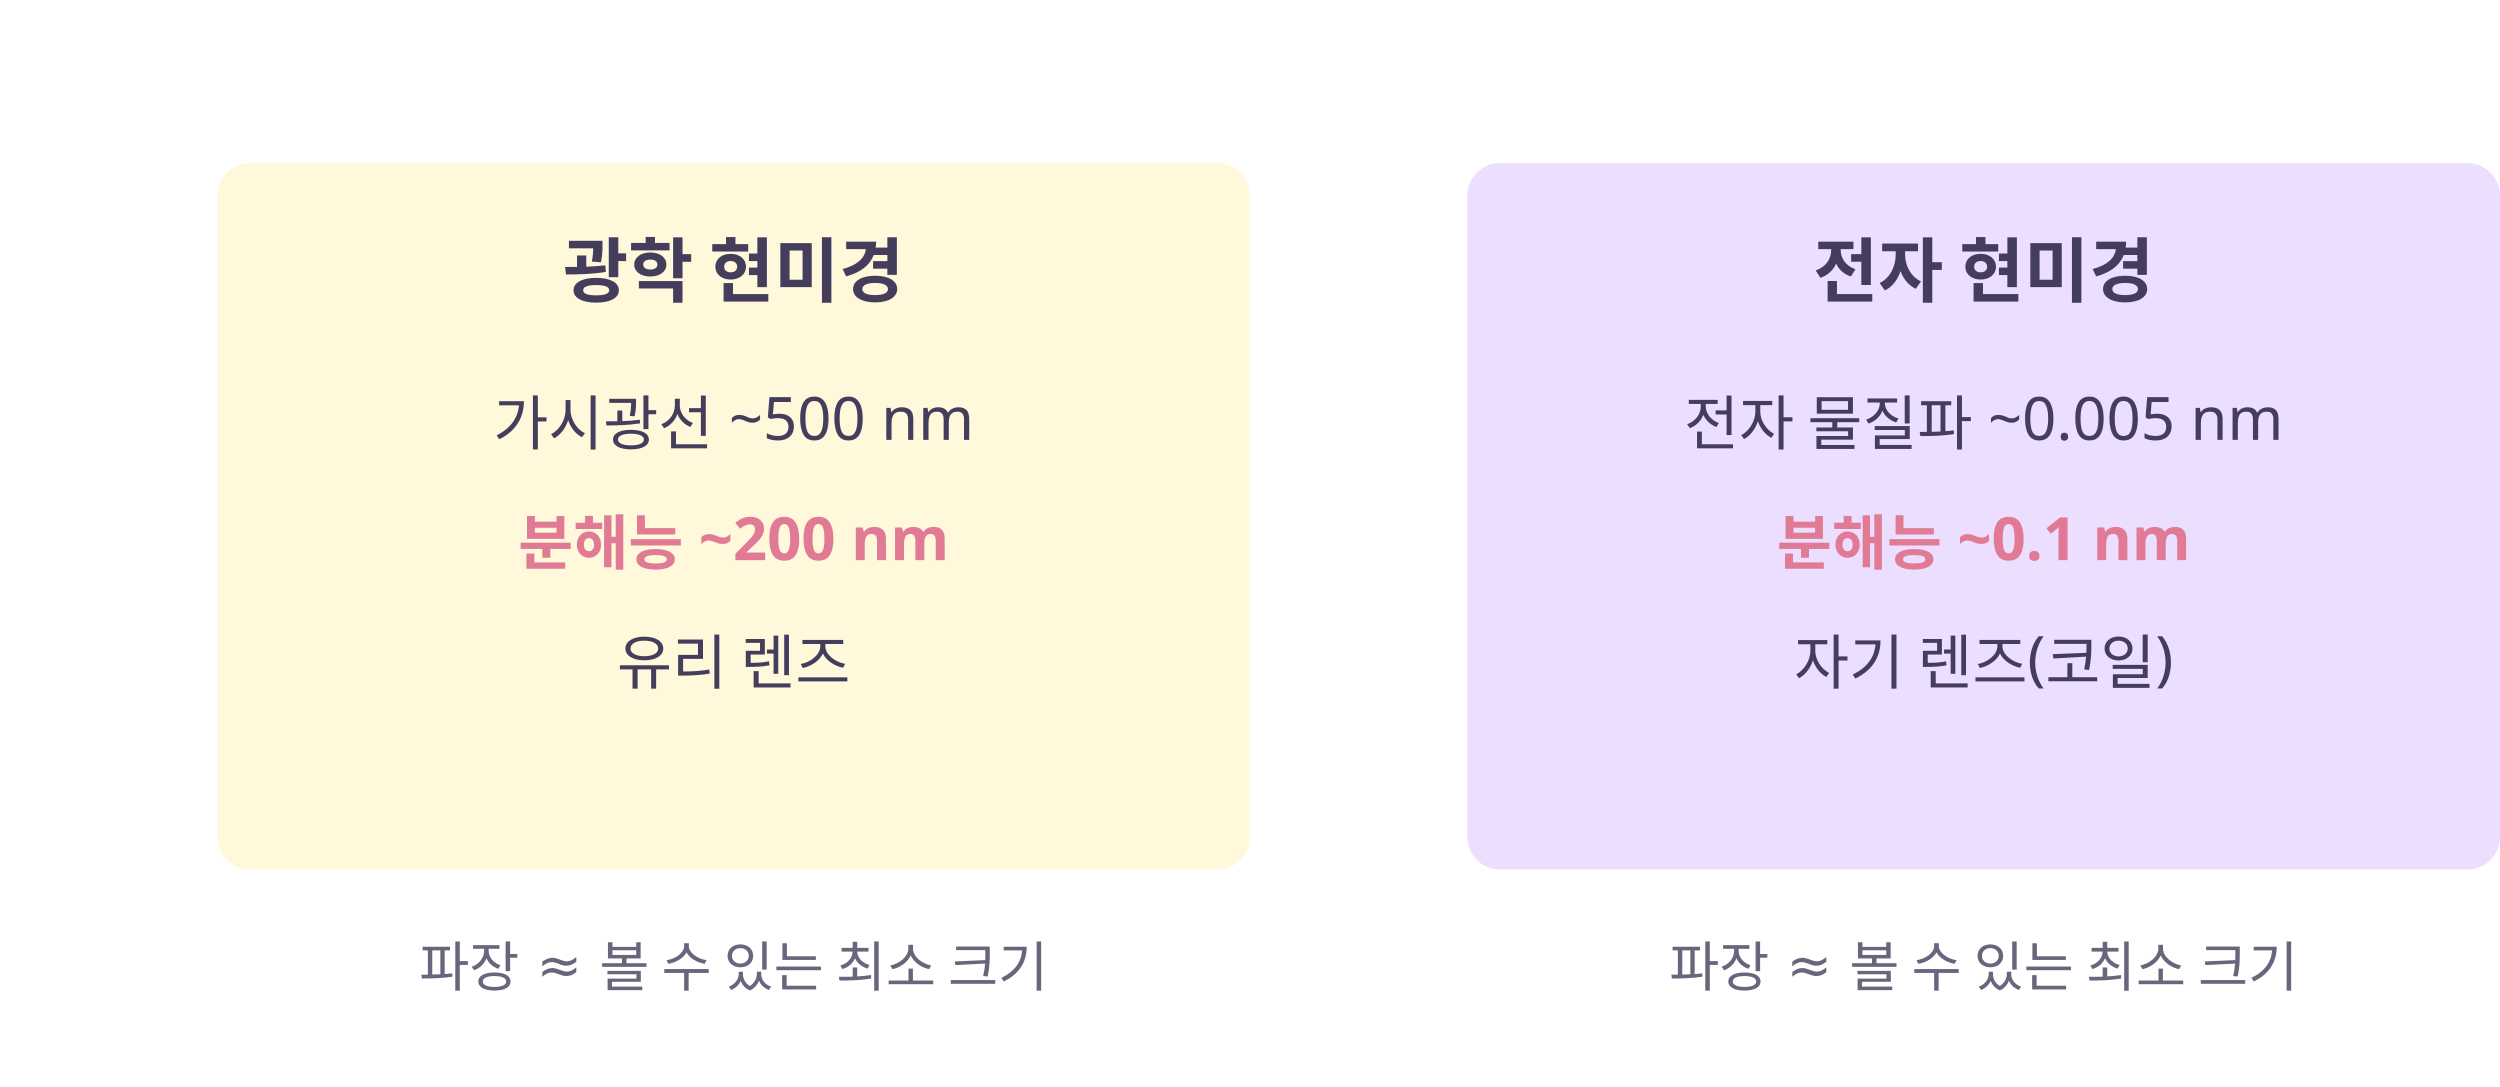
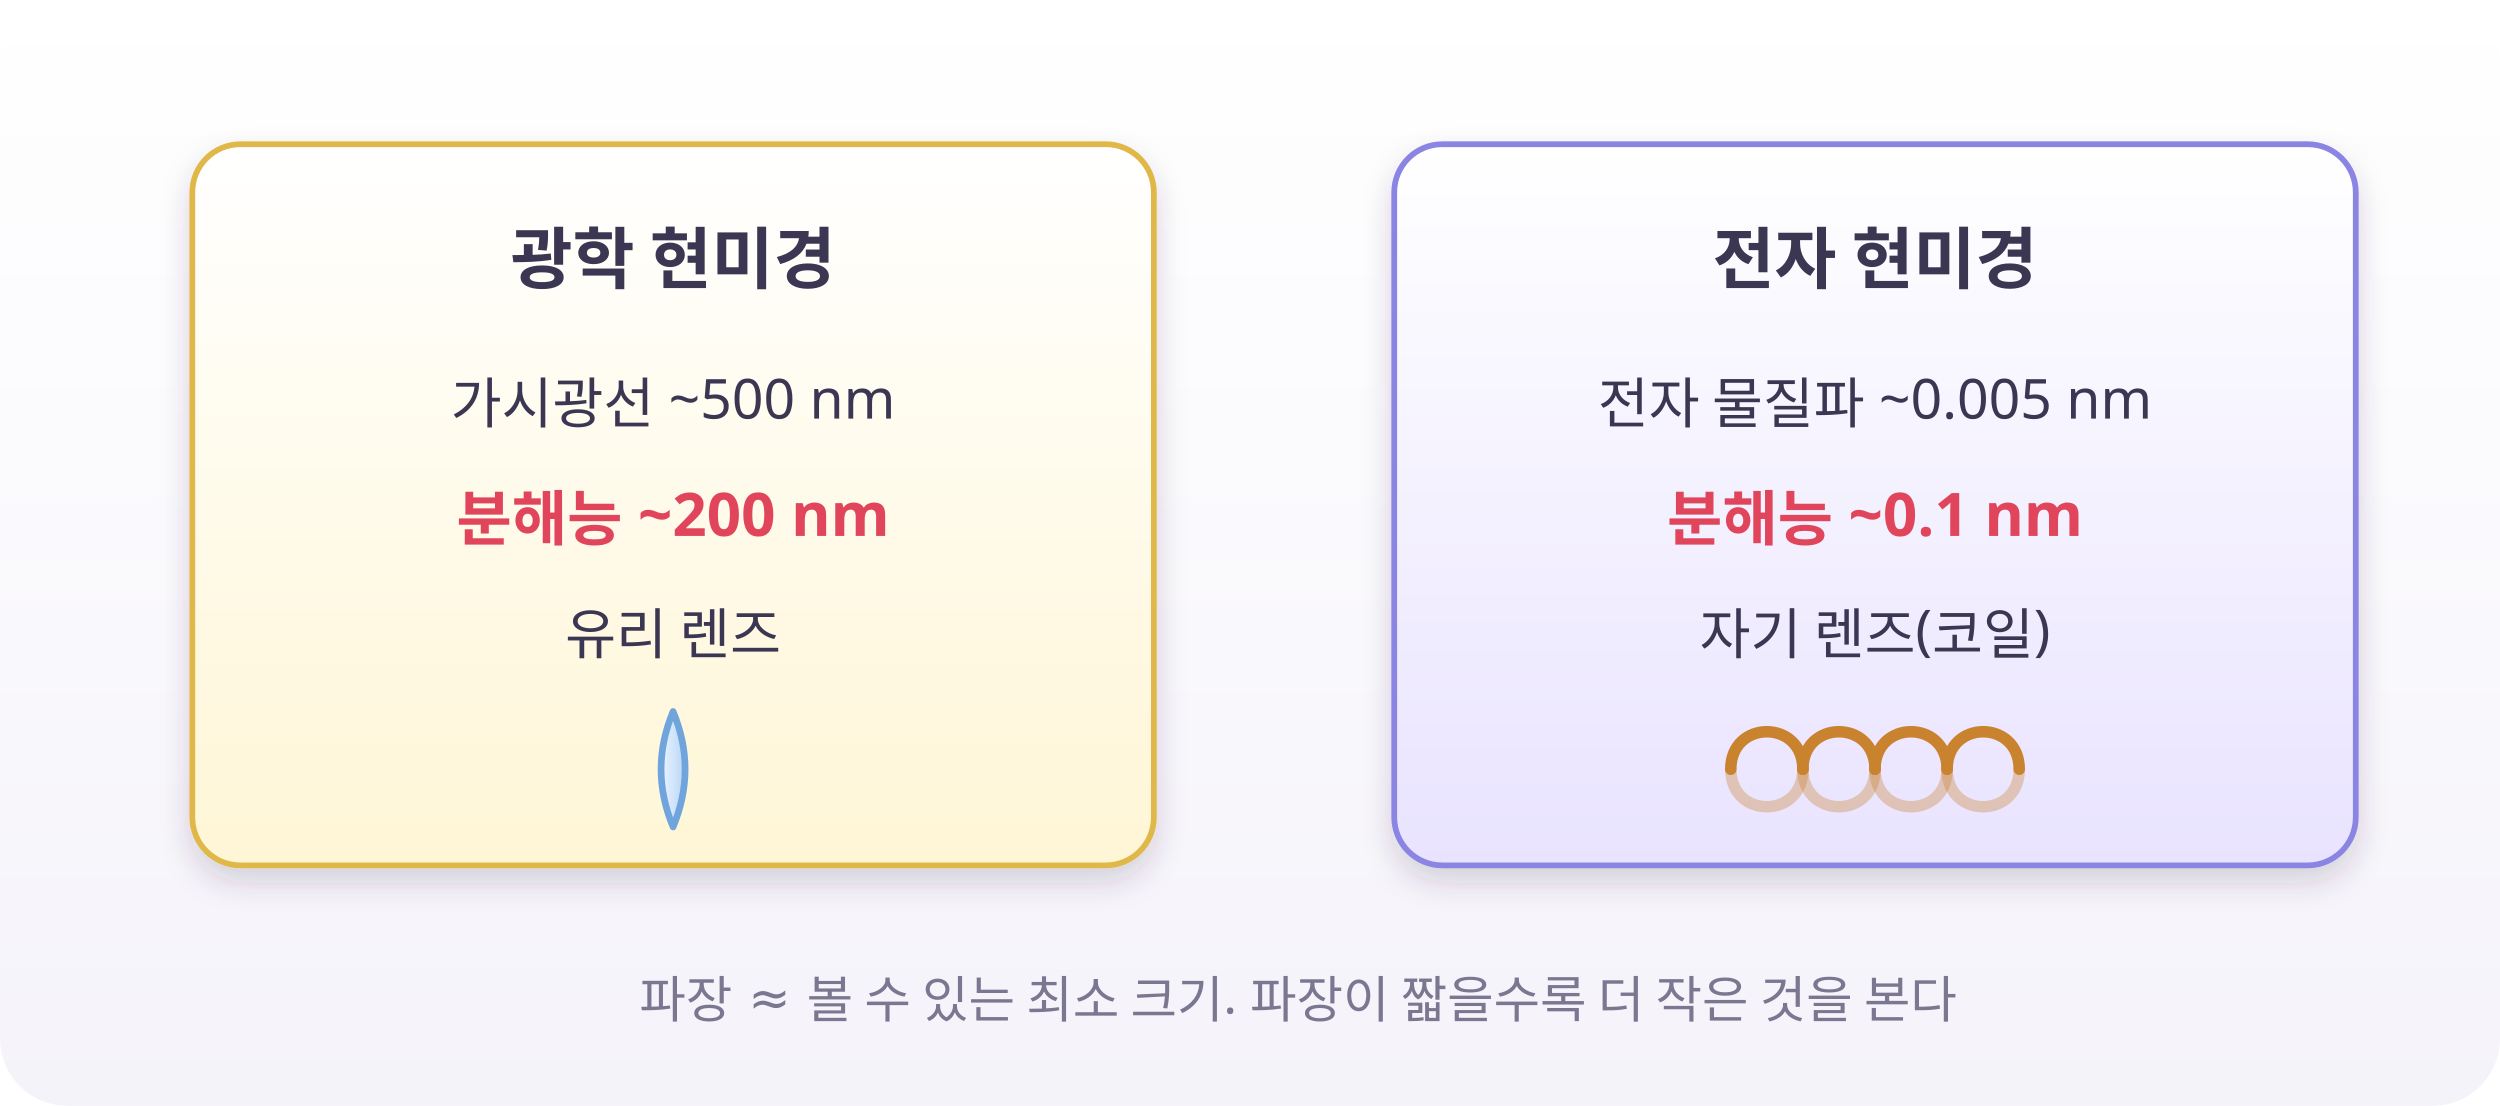
- <svg xmlns="http://www.w3.org/2000/svg" viewBox="0 0 460 200" role="img" aria-label="광학 현미경과 전자 현미경: 파장이 짧을수록 작은 것을 본다" style="max-width:100%;height:auto;display:block;color:#443E5C">
+ <svg xmlns="http://www.w3.org/2000/svg" viewBox="0 0 520 230" role="img" aria-label="광학 현미경과 전자 현미경: 파장이 짧을수록 작은 것을 본다" style="max-width:100%;height:auto;display:block">
  <defs>
-     <marker id="ah" viewBox="0 0 10 10" refX="9" refY="5" markerWidth="7" markerHeight="7" orient="auto-start-reverse">
-       <path d="M0 0 L10 5 L0 10 Z" fill="currentColor" />
-     </marker>
-     <marker id="ahs" viewBox="0 0 10 10" refX="1" refY="5" markerWidth="7" markerHeight="7" orient="auto-start-reverse">
-       <path d="M10 0 L0 5 L10 10 Z" fill="currentColor" />
-     </marker>
+     <linearGradient id="g1331" x1="50%" y1="0%" x2="50%" y2="100%">
+       <stop offset="0" stop-color="#FFFFFF" />
+       <stop offset="1" stop-color="#F5F3FA" />
+     </linearGradient>
+     <linearGradient id="g1332" x1="50%" y1="0%" x2="50%" y2="100%">
+       <stop offset="0" stop-color="#FFFFFF" />
+       <stop offset="1" stop-color="#FFF6D6" />
+     </linearGradient>
+     <filter id="s1333" x="-20%" y="-20%" width="140%" height="160%">
+       <feDropShadow dx="0" dy="3" stdDeviation="3" flood-color="#3B3652" flood-opacity="0.18" />
+     </filter>
+     <linearGradient id="g1334" x1="0%" y1="50%" x2="100%" y2="50%">
+       <stop offset="0" stop-color="#EAF4FF" />
+       <stop offset="1" stop-color="#B9D6F5" />
+     </linearGradient>
+     <linearGradient id="g1335" x1="50%" y1="0%" x2="50%" y2="100%">
+       <stop offset="0" stop-color="#FFFFFF" />
+       <stop offset="1" stop-color="#E9E3FF" />
+     </linearGradient>
+     <filter id="s1336" x="-20%" y="-20%" width="140%" height="160%">
+       <feDropShadow dx="0" dy="3" stdDeviation="3" flood-color="#3B3652" flood-opacity="0.18" />
+     </filter>
  </defs>
-   <rect x="40.0" y="30.0" width="190.0" height="130.0" fill="#FFF1B5" stroke="none" stroke-width="1.6" rx="6" opacity="0.5" />
-   <text x="135.0" y="50.0" text-anchor="middle" dominant-baseline="middle" fill="currentColor" style="font-family:'IBM Plex Sans KR','Apple SD Gothic Neo',sans-serif;font-size:13px;font-weight:700" opacity="1">광학 현미경</text>
-   <text x="135.0" y="78.0" text-anchor="middle" dominant-baseline="middle" fill="currentColor" style="font-family:'IBM Plex Sans KR','Apple SD Gothic Neo',sans-serif;font-size:11px;font-weight:400" opacity="1">가시광선 ~500 nm</text>
-   <text x="135.0" y="100.0" text-anchor="middle" dominant-baseline="middle" fill="#E07A95" style="font-family:'IBM Plex Sans KR','Apple SD Gothic Neo',sans-serif;font-size:11px;font-weight:600" opacity="1">분해능 ~200 nm</text>
-   <text x="135.0" y="122.0" text-anchor="middle" dominant-baseline="middle" fill="currentColor" style="font-family:'IBM Plex Sans KR','Apple SD Gothic Neo',sans-serif;font-size:11px;font-weight:400" opacity="1">유리 렌즈</text>
-   <text x="135.0" y="178.0" text-anchor="middle" dominant-baseline="middle" fill="currentColor" style="font-family:'IBM Plex Sans KR','Apple SD Gothic Neo',sans-serif;font-size:10px;font-weight:400" opacity="0.8">파장 ≈ 볼 수 있는 최소 크기</text>
-   <rect x="270.0" y="30.0" width="190.0" height="130.0" fill="#DABDFF" stroke="none" stroke-width="1.6" rx="6" opacity="0.5" />
-   <text x="365.0" y="50.0" text-anchor="middle" dominant-baseline="middle" fill="currentColor" style="font-family:'IBM Plex Sans KR','Apple SD Gothic Neo',sans-serif;font-size:13px;font-weight:700" opacity="1">전자 현미경</text>
-   <text x="365.0" y="78.0" text-anchor="middle" dominant-baseline="middle" fill="currentColor" style="font-family:'IBM Plex Sans KR','Apple SD Gothic Neo',sans-serif;font-size:11px;font-weight:400" opacity="1">전자 물질파 ~0.005 nm</text>
-   <text x="365.0" y="100.0" text-anchor="middle" dominant-baseline="middle" fill="#E07A95" style="font-family:'IBM Plex Sans KR','Apple SD Gothic Neo',sans-serif;font-size:11px;font-weight:600" opacity="1">분해능 ~0.1 nm</text>
-   <text x="365.0" y="122.0" text-anchor="middle" dominant-baseline="middle" fill="currentColor" style="font-family:'IBM Plex Sans KR','Apple SD Gothic Neo',sans-serif;font-size:11px;font-weight:400" opacity="1">자기 렌즈(코일)</text>
-   <text x="365.0" y="178.0" text-anchor="middle" dominant-baseline="middle" fill="currentColor" style="font-family:'IBM Plex Sans KR','Apple SD Gothic Neo',sans-serif;font-size:10px;font-weight:400" opacity="0.8">파장 ≈ 볼 수 있는 최소 크기</text>
+   <rect x="0.0" y="0.0" width="520.0" height="230.0" fill="url(#g1331)" stroke="none" stroke-width="1.4" rx="14" opacity="1" />
+   <rect x="40.0" y="30.0" width="200.0" height="150.0" fill="url(#g1332)" stroke="#E0B84A" stroke-width="1.2" rx="10" opacity="1" filter="url(#s1333)" />
+   <text x="140.0" y="54.0" text-anchor="middle" dominant-baseline="middle" fill="#3B3652" style="font-family:'IBM Plex Sans KR','Apple SD Gothic Neo','Malgun Gothic',sans-serif;font-size:14px;font-weight:600" opacity="1">광학 현미경</text>
+   <text x="140.0" y="84.0" text-anchor="middle" dominant-baseline="middle" fill="#3B3652" style="font-family:'IBM Plex Sans KR','Apple SD Gothic Neo','Malgun Gothic',sans-serif;font-size:11.5px;font-weight:500" opacity="1">가시광선 ~500 nm</text>
+   <text x="140.0" y="108.0" text-anchor="middle" dominant-baseline="middle" fill="#E0455B" style="font-family:'IBM Plex Sans KR','Apple SD Gothic Neo','Malgun Gothic',sans-serif;font-size:12.5px;font-weight:600" opacity="1">분해능 ~200 nm</text>
+   <text x="140.0" y="132.0" text-anchor="middle" dominant-baseline="middle" fill="#3B3652" style="font-family:'IBM Plex Sans KR','Apple SD Gothic Neo','Malgun Gothic',sans-serif;font-size:11.5px;font-weight:500" opacity="1">유리 렌즈</text>
+   <path d="M140 148 Q 145 160 140 172 Q 135 160 140 148" fill="url(#g1334)" stroke="#6FA5DC" stroke-width="1.4" stroke-linejoin="round" stroke-linecap="round" opacity="1" />
+   <rect x="290.0" y="30.0" width="200.0" height="150.0" fill="url(#g1335)" stroke="#8A84E2" stroke-width="1.2" rx="10" opacity="1" filter="url(#s1336)" />
+   <text x="390.0" y="54.0" text-anchor="middle" dominant-baseline="middle" fill="#3B3652" style="font-family:'IBM Plex Sans KR','Apple SD Gothic Neo','Malgun Gothic',sans-serif;font-size:14px;font-weight:600" opacity="1">전자 현미경</text>
+   <text x="390.0" y="84.0" text-anchor="middle" dominant-baseline="middle" fill="#3B3652" style="font-family:'IBM Plex Sans KR','Apple SD Gothic Neo','Malgun Gothic',sans-serif;font-size:11.5px;font-weight:500" opacity="1">전자 물질파 ~0.005 nm</text>
+   <text x="390.0" y="108.0" text-anchor="middle" dominant-baseline="middle" fill="#E0455B" style="font-family:'IBM Plex Sans KR','Apple SD Gothic Neo','Malgun Gothic',sans-serif;font-size:12.5px;font-weight:600" opacity="1">분해능 ~0.1 nm</text>
+   <text x="390.0" y="132.0" text-anchor="middle" dominant-baseline="middle" fill="#3B3652" style="font-family:'IBM Plex Sans KR','Apple SD Gothic Neo','Malgun Gothic',sans-serif;font-size:11.5px;font-weight:500" opacity="1">자기 렌즈(코일)</text>
+   <path d="M360 160.0 C 360 149.6, 375 149.6, 375 160.0" fill="none" stroke="#C9822E" stroke-width="2.4" stroke-linejoin="round" stroke-linecap="round" opacity="1" />
+   <path d="M375 160.0 C 375 170.4, 360 170.4, 360 160.0" fill="none" stroke="#C9822E" stroke-width="2.4" stroke-linejoin="round" stroke-linecap="round" opacity="0.35" />
+   <path d="M375 160.0 C 375 149.6, 390 149.6, 390 160.0" fill="none" stroke="#C9822E" stroke-width="2.4" stroke-linejoin="round" stroke-linecap="round" opacity="1" />
+   <path d="M390 160.0 C 390 170.4, 375 170.4, 375 160.0" fill="none" stroke="#C9822E" stroke-width="2.4" stroke-linejoin="round" stroke-linecap="round" opacity="0.35" />
+   <path d="M390 160.0 C 390 149.6, 405 149.6, 405 160.0" fill="none" stroke="#C9822E" stroke-width="2.4" stroke-linejoin="round" stroke-linecap="round" opacity="1" />
+   <path d="M405 160.0 C 405 170.4, 390 170.4, 390 160.0" fill="none" stroke="#C9822E" stroke-width="2.4" stroke-linejoin="round" stroke-linecap="round" opacity="0.35" />
+   <path d="M405 160.0 C 405 149.6, 420 149.6, 420 160.0" fill="none" stroke="#C9822E" stroke-width="2.4" stroke-linejoin="round" stroke-linecap="round" opacity="1" />
+   <path d="M420 160.0 C 420 170.4, 405 170.4, 405 160.0" fill="none" stroke="#C9822E" stroke-width="2.4" stroke-linejoin="round" stroke-linecap="round" opacity="0.35" />
+   <text x="270.0" y="208.0" text-anchor="middle" dominant-baseline="middle" fill="#7C7791" style="font-family:'IBM Plex Sans KR','Apple SD Gothic Neo','Malgun Gothic',sans-serif;font-size:10.5px;font-weight:500" opacity="1">파장 ≈ 볼 수 있는 최소 크기. 파장이 짧을수록 더 작은 것을 본다</text>
</svg>
